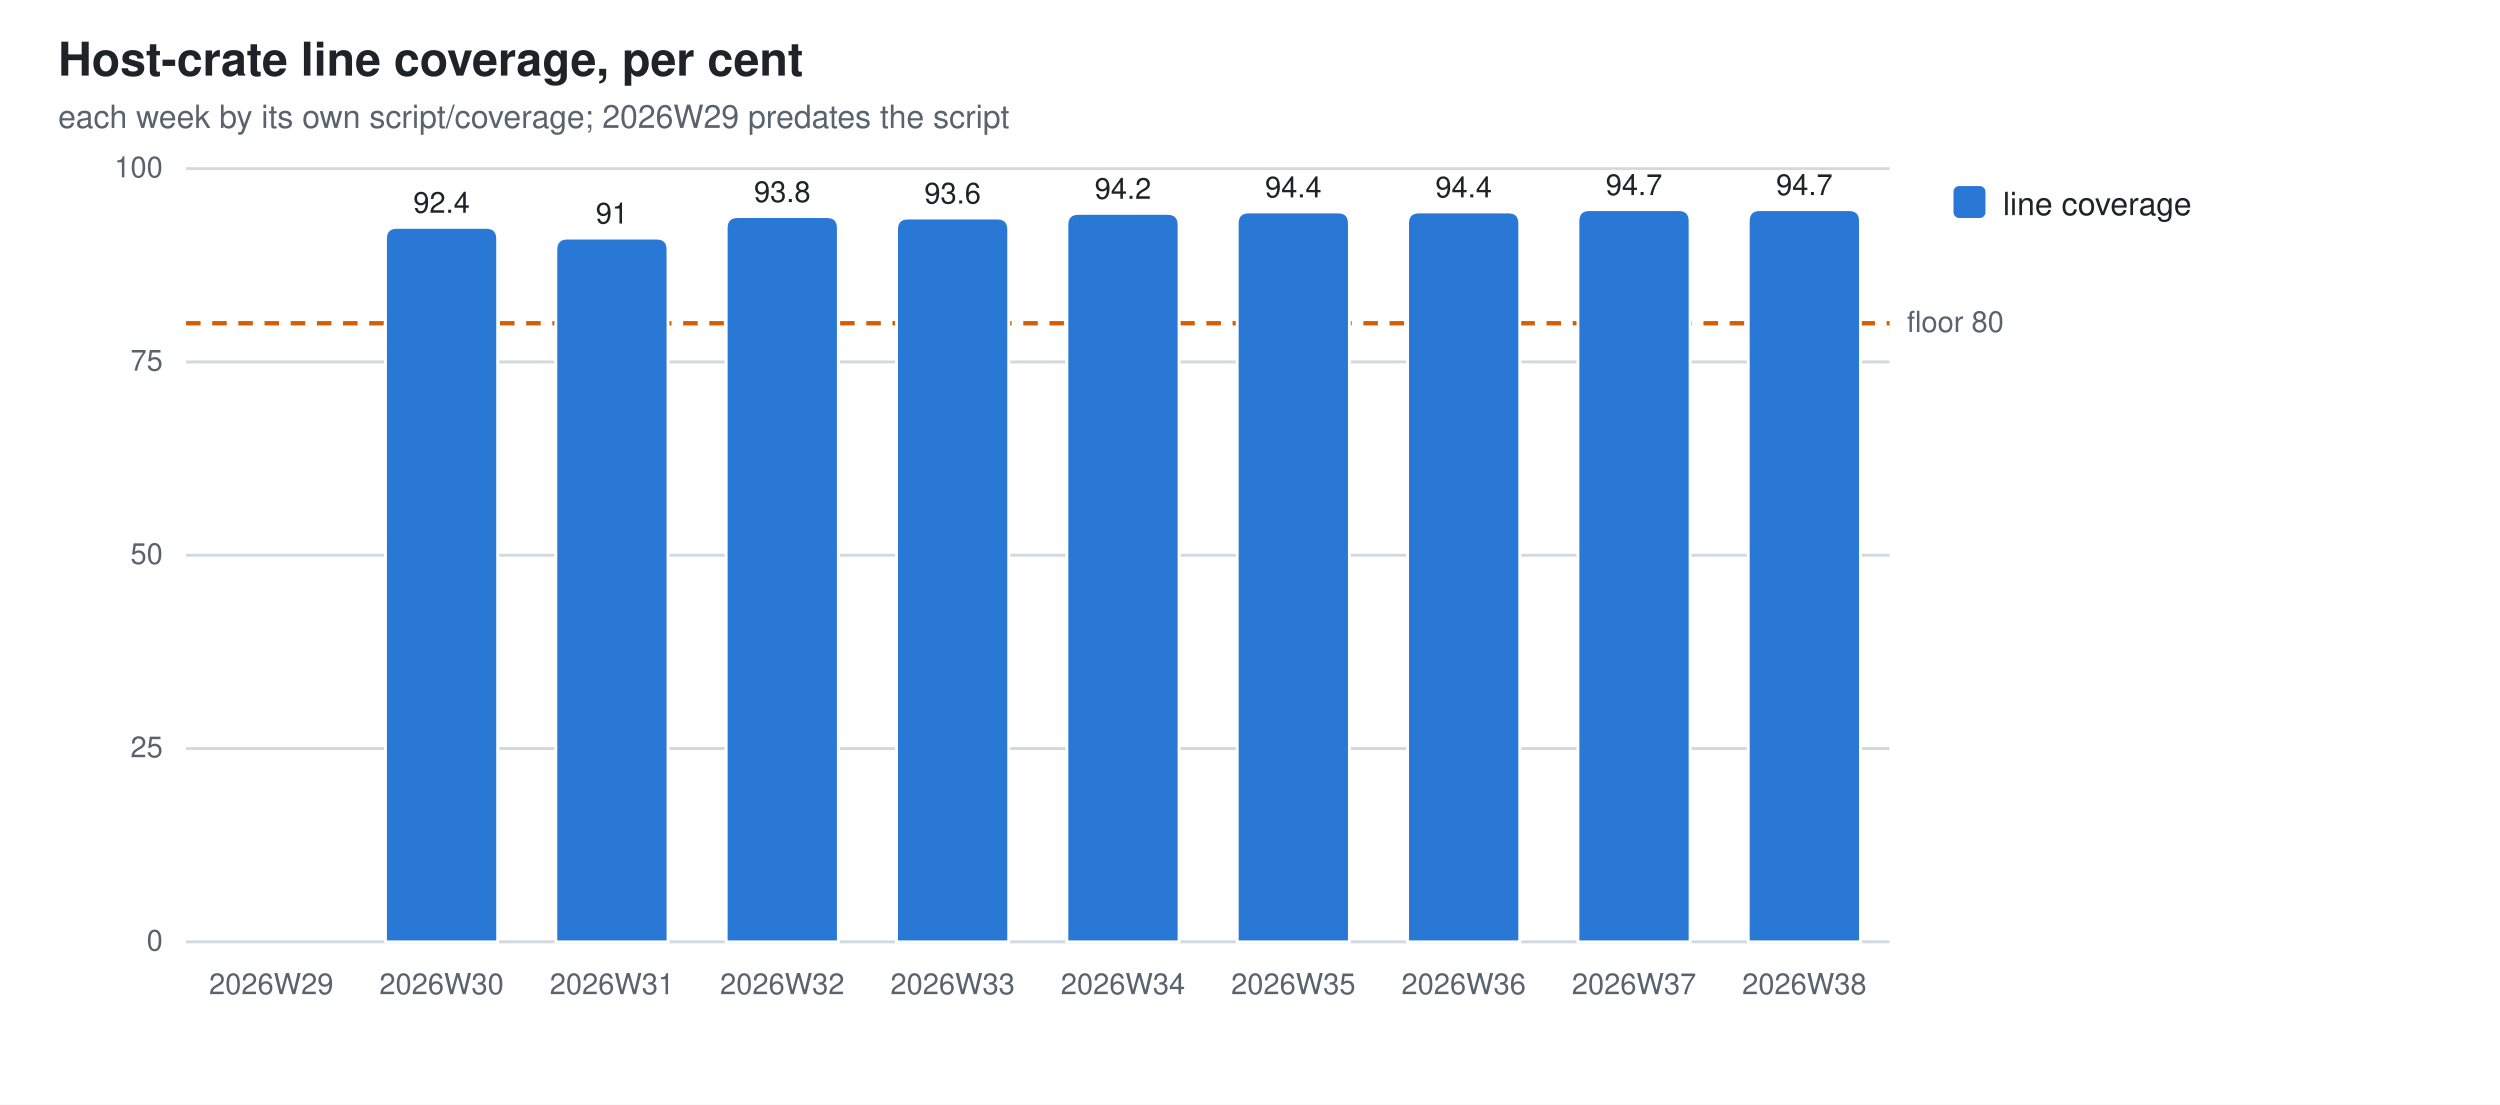
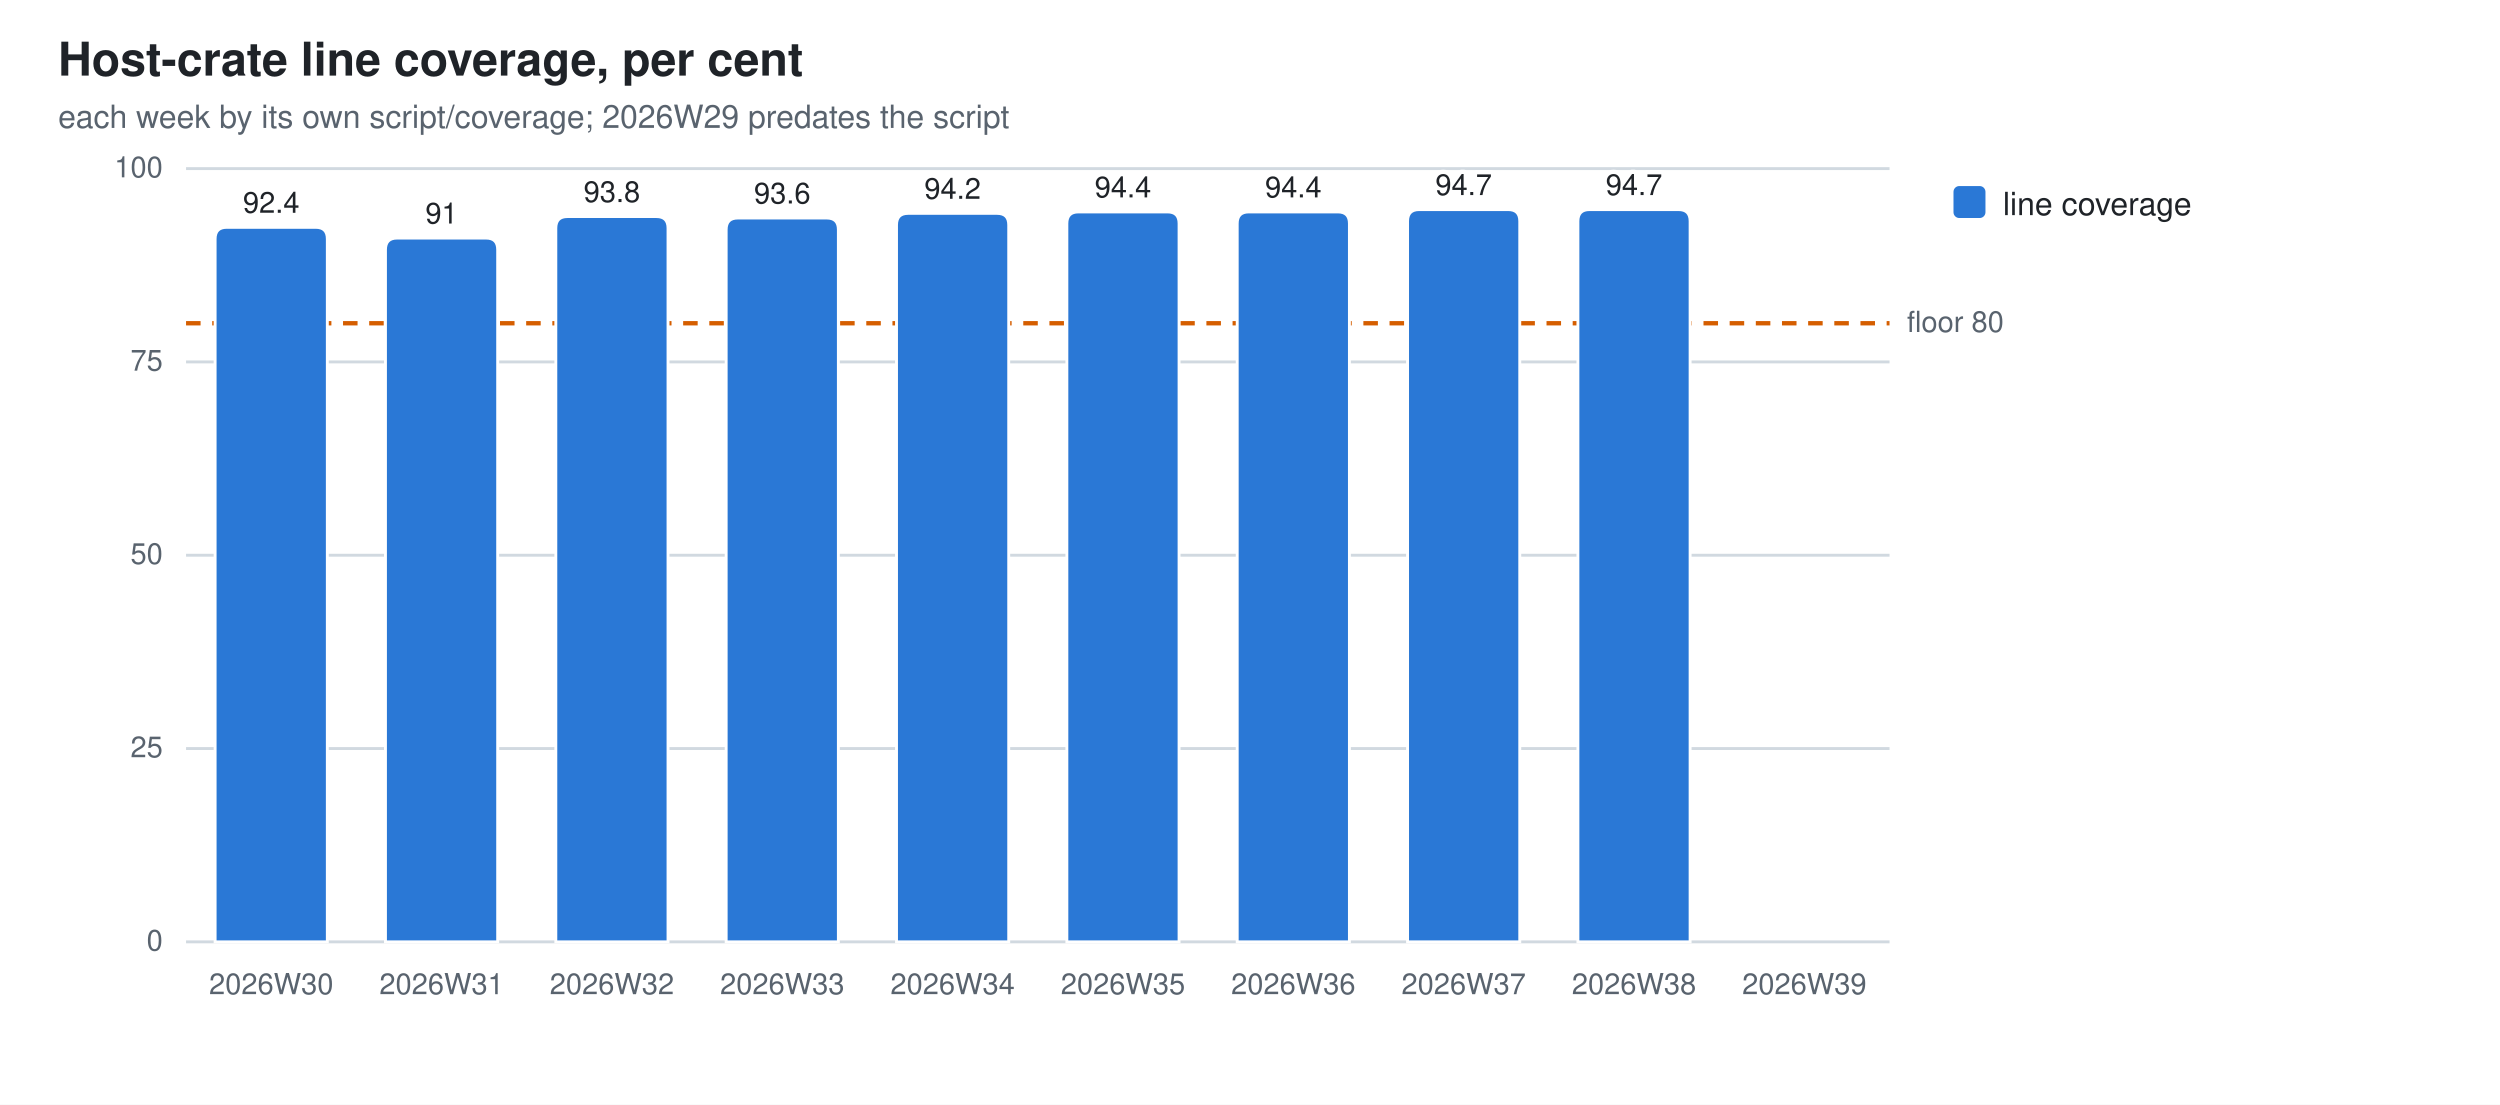
<svg xmlns="http://www.w3.org/2000/svg" width="860" height="380" viewBox="0 0 860 380" role="img" aria-label="Host-crate line coverage, per cent">
  <style>
  .bg{fill:#ffffff} .fg{fill:#1f2328} .mut{fill:#59636e} .grid{stroke:#d1d9e0}
  .seg{stroke:#ffffff;stroke-width:1}
  .val{paint-order:stroke;stroke:#ffffff;stroke-width:3px;stroke-linejoin:round}
  .s0{fill:#2a78d6}  .s1{fill:#eb6834}  .s2{fill:#1baf7a}  .s3{fill:#eda100}  .s4{fill:#e87ba4}  .s5{fill:#008300}  .s6{fill:#4a3aa7}  .s7{fill:#e34948}
  @media (prefers-color-scheme: dark){
    .bg{fill:#0d1117} .fg{fill:#e6edf3} .mut{fill:#9198a1} .grid{stroke:#30363d}
    .seg{stroke:#0d1117} .val{stroke:#0d1117} .s0{fill:#3987e5} .s1{fill:#d95926} .s2{fill:#199e70} .s3{fill:#c98500} .s4{fill:#d55181} .s5{fill:#008300} .s6{fill:#9085e9} .s7{fill:#e66767}}
  text{font-family:-apple-system,BlinkMacSystemFont,"Segoe UI",Helvetica,Arial,sans-serif}
</style>
  <rect class="bg" width="860" height="380" />
  <text class="fg" x="20" y="26" font-size="16" font-weight="600">Host-crate line coverage, per cent</text>
  <text class="mut" x="20" y="44" font-size="11">each week by its own script/coverage; 2026W29 predates the script</text>
  <line class="grid" x1="64" y1="324.0" x2="650.0" y2="324.0" stroke-width="1" />
  <text class="mut" x="56" y="327.0" font-size="10" text-anchor="end">0</text>
  <line class="grid" x1="64" y1="257.5" x2="650.0" y2="257.5" stroke-width="1" />
  <text class="mut" x="56" y="260.5" font-size="10" text-anchor="end">25</text>
  <line class="grid" x1="64" y1="191.0" x2="650.0" y2="191.0" stroke-width="1" />
  <text class="mut" x="56" y="194.0" font-size="10" text-anchor="end">50</text>
  <line class="grid" x1="64" y1="124.5" x2="650.0" y2="124.5" stroke-width="1" />
  <text class="mut" x="56" y="127.5" font-size="10" text-anchor="end">75</text>
  <line class="grid" x1="64" y1="58.0" x2="650.0" y2="58.0" stroke-width="1" />
  <text class="mut" x="56" y="61.0" font-size="10" text-anchor="end">100</text>
  <line x1="64" y1="111.2" x2="650.0" y2="111.2" stroke="#D55E00" stroke-width="1.5" stroke-dasharray="5 4" />
  <text class="mut" x="656.0" y="114.2" font-size="10">floor 80</text>
-   <text class="mut" x="93.3" y="342" font-size="10" text-anchor="middle">2026W29</text>
-   <path class="seg s0" d="M132.6,324.0 V82.2 Q132.6,78.2 136.6,78.2 H167.2 Q171.2,78.2 171.2,82.2 V324.0 Z" />
-   <text class="mut" x="151.9" y="342" font-size="10" text-anchor="middle">2026W30</text>
-   <text class="fg val" x="151.9" y="73.2" font-size="10" text-anchor="middle">92.4</text>
-   <path class="seg s0" d="M191.2,324.0 V85.9 Q191.2,81.9 195.2,81.9 H225.8 Q229.8,81.9 229.8,85.9 V324.0 Z" />
-   <text class="mut" x="210.5" y="342" font-size="10" text-anchor="middle">2026W31</text>
-   <text class="fg val" x="210.5" y="76.9" font-size="10" text-anchor="middle">91</text>
-   <path class="seg s0" d="M249.8,324.0 V78.5 Q249.8,74.5 253.8,74.5 H284.4 Q288.4,74.5 288.4,78.5 V324.0 Z" />
-   <text class="mut" x="269.1" y="342" font-size="10" text-anchor="middle">2026W32</text>
-   <text class="fg val" x="269.1" y="69.5" font-size="10" text-anchor="middle">93.8</text>
-   <path class="seg s0" d="M308.4,324.0 V79.0 Q308.4,75.0 312.4,75.0 H343.0 Q347.0,75.0 347.0,79.0 V324.0 Z" />
-   <text class="mut" x="327.7" y="342" font-size="10" text-anchor="middle">2026W33</text>
-   <text class="fg val" x="327.7" y="70.0" font-size="10" text-anchor="middle">93.6</text>
-   <path class="seg s0" d="M367.0,324.0 V77.4 Q367.0,73.4 371.0,73.4 H401.6 Q405.6,73.4 405.6,77.4 V324.0 Z" />
-   <text class="mut" x="386.3" y="342" font-size="10" text-anchor="middle">2026W34</text>
-   <text class="fg val" x="386.3" y="68.4" font-size="10" text-anchor="middle">94.2</text>
+   <path class="seg s0" d="M74.0,324.0 V82.2 Q74.0,78.2 78.0,78.2 H108.6 Q112.6,78.2 112.6,82.2 V324.0 Z" />
+   <text class="mut" x="93.3" y="342" font-size="10" text-anchor="middle">2026W30</text>
+   <text class="fg val" x="93.3" y="73.2" font-size="10" text-anchor="middle">92.4</text>
+   <path class="seg s0" d="M132.6,324.0 V85.9 Q132.6,81.9 136.6,81.9 H167.2 Q171.2,81.9 171.2,85.9 V324.0 Z" />
+   <text class="mut" x="151.9" y="342" font-size="10" text-anchor="middle">2026W31</text>
+   <text class="fg val" x="151.9" y="76.9" font-size="10" text-anchor="middle">91</text>
+   <path class="seg s0" d="M191.2,324.0 V78.5 Q191.2,74.5 195.2,74.5 H225.8 Q229.8,74.5 229.8,78.5 V324.0 Z" />
+   <text class="mut" x="210.5" y="342" font-size="10" text-anchor="middle">2026W32</text>
+   <text class="fg val" x="210.5" y="69.5" font-size="10" text-anchor="middle">93.8</text>
+   <path class="seg s0" d="M249.8,324.0 V79.0 Q249.8,75.0 253.8,75.0 H284.4 Q288.4,75.0 288.4,79.0 V324.0 Z" />
+   <text class="mut" x="269.1" y="342" font-size="10" text-anchor="middle">2026W33</text>
+   <text class="fg val" x="269.1" y="70.0" font-size="10" text-anchor="middle">93.6</text>
+   <path class="seg s0" d="M308.4,324.0 V77.4 Q308.4,73.4 312.4,73.4 H343.0 Q347.0,73.4 347.0,77.4 V324.0 Z" />
+   <text class="mut" x="327.7" y="342" font-size="10" text-anchor="middle">2026W34</text>
+   <text class="fg val" x="327.7" y="68.4" font-size="10" text-anchor="middle">94.2</text>
+   <path class="seg s0" d="M367.0,324.0 V76.9 Q367.0,72.9 371.0,72.9 H401.6 Q405.6,72.9 405.6,76.9 V324.0 Z" />
+   <text class="mut" x="386.3" y="342" font-size="10" text-anchor="middle">2026W35</text>
+   <text class="fg val" x="386.3" y="67.9" font-size="10" text-anchor="middle">94.4</text>
  <path class="seg s0" d="M425.6,324.0 V76.9 Q425.6,72.9 429.6,72.9 H460.2 Q464.2,72.9 464.2,76.9 V324.0 Z" />
-   <text class="mut" x="444.9" y="342" font-size="10" text-anchor="middle">2026W35</text>
+   <text class="mut" x="444.9" y="342" font-size="10" text-anchor="middle">2026W36</text>
  <text class="fg val" x="444.9" y="67.9" font-size="10" text-anchor="middle">94.4</text>
-   <path class="seg s0" d="M484.2,324.0 V76.9 Q484.2,72.9 488.2,72.9 H518.8 Q522.8,72.9 522.8,76.9 V324.0 Z" />
-   <text class="mut" x="503.5" y="342" font-size="10" text-anchor="middle">2026W36</text>
-   <text class="fg val" x="503.5" y="67.9" font-size="10" text-anchor="middle">94.4</text>
+   <path class="seg s0" d="M484.2,324.0 V76.1 Q484.2,72.1 488.2,72.1 H518.8 Q522.8,72.1 522.8,76.1 V324.0 Z" />
+   <text class="mut" x="503.5" y="342" font-size="10" text-anchor="middle">2026W37</text>
+   <text class="fg val" x="503.5" y="67.1" font-size="10" text-anchor="middle">94.7</text>
  <path class="seg s0" d="M542.8,324.0 V76.1 Q542.8,72.1 546.8,72.1 H577.4 Q581.4,72.1 581.4,76.1 V324.0 Z" />
-   <text class="mut" x="562.1" y="342" font-size="10" text-anchor="middle">2026W37</text>
+   <text class="mut" x="562.1" y="342" font-size="10" text-anchor="middle">2026W38</text>
  <text class="fg val" x="562.1" y="67.1" font-size="10" text-anchor="middle">94.7</text>
-   <path class="seg s0" d="M601.4,324.0 V76.1 Q601.4,72.1 605.4,72.1 H636.0 Q640.0,72.1 640.0,76.1 V324.0 Z" />
-   <text class="mut" x="620.7" y="342" font-size="10" text-anchor="middle">2026W38</text>
-   <text class="fg val" x="620.7" y="67.1" font-size="10" text-anchor="middle">94.7</text>
+   <text class="mut" x="620.7" y="342" font-size="10" text-anchor="middle">2026W39</text>
  <rect class="s0" x="672" y="64" width="11" height="11" rx="2" />
  <text class="fg" y="74" font-size="11">
    <tspan x="689" dy="0">line coverage</tspan>
  </text>
</svg>
